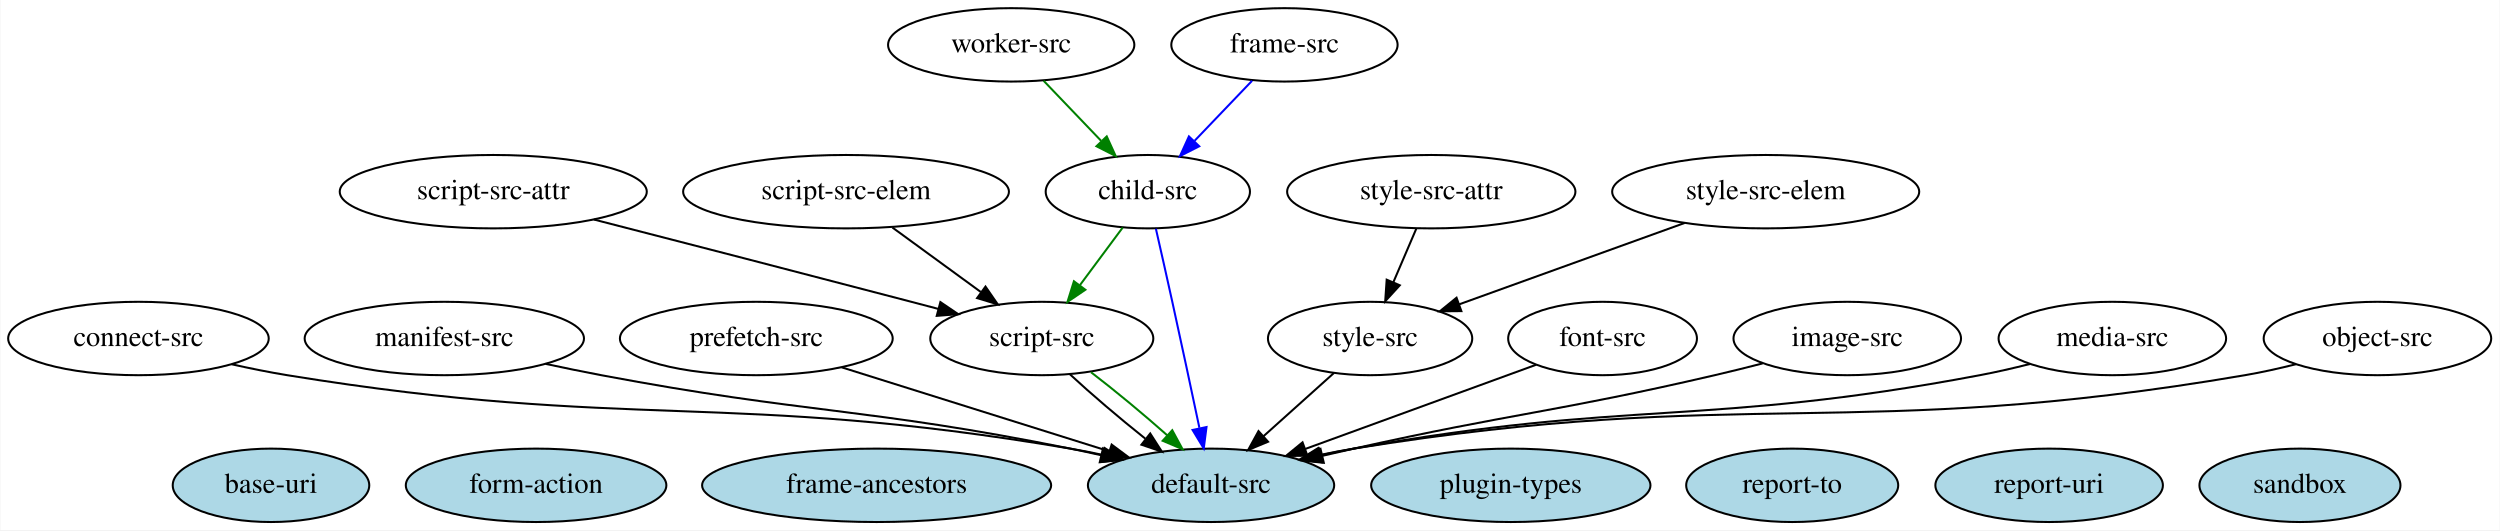
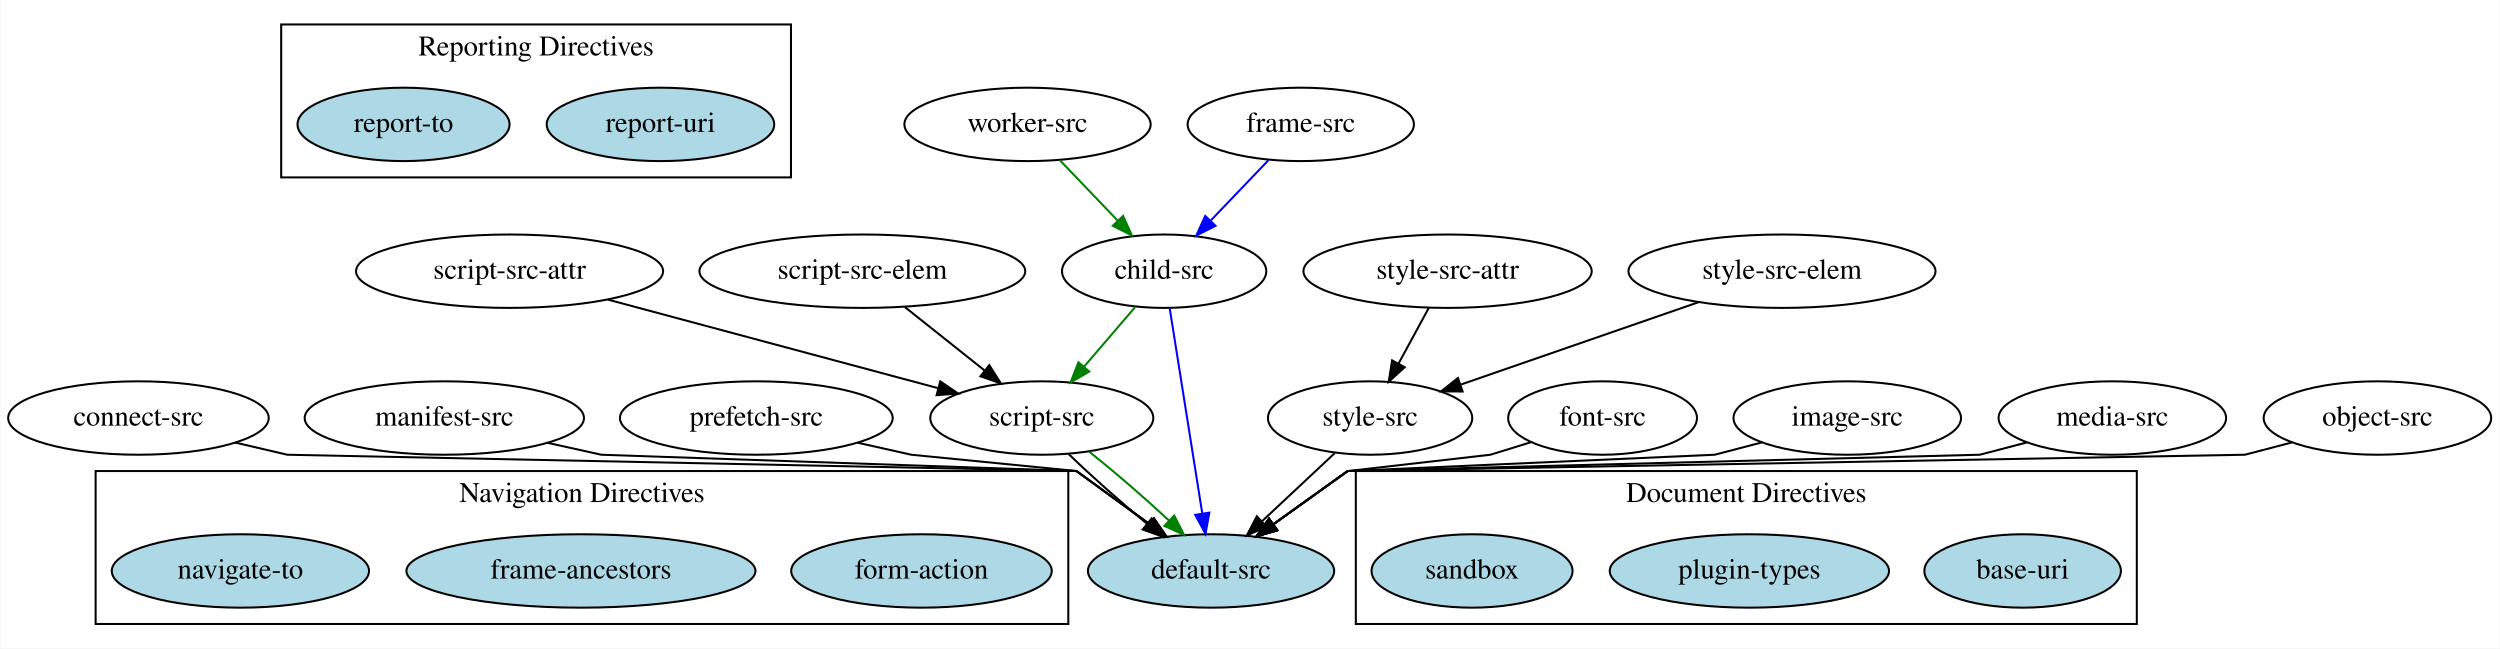
- <svg xmlns="http://www.w3.org/2000/svg" width="1226pt" height="260pt" viewBox="0.00 0.00 1225.59 260.00">
-   <g id="graph0" class="graph" transform="scale(1 1) rotate(0) translate(4 256)">
-     <polygon fill="white" stroke="transparent" points="-4,4 -4,-256 1221.59,-256 1221.59,4 -4,4" />
+ <svg xmlns="http://www.w3.org/2000/svg" width="1226pt" height="318pt" viewBox="0.00 0.00 1225.59 318.00">
+   <g id="graph0" class="graph" transform="scale(1 1) rotate(0) translate(4 314)">
+     <polygon fill="white" stroke="transparent" points="-4,4 -4,-314 1221.59,-314 1221.59,4 -4,4" />
+     <g id="clust3" class="cluster">
+       <polygon fill="none" stroke="black" points="42.69,-8 42.69,-83 519.69,-83 519.69,-8 42.69,-8" />
+       <text text-anchor="middle" x="281.19" y="-67.8" font-family="Times,serif" font-size="14.00">Navigation Directives</text>
+     </g>
+     <g id="clust4" class="cluster">
+       <polygon fill="none" stroke="black" points="660.69,-8 660.69,-83 1043.69,-83 1043.69,-8 660.69,-8" />
+       <text text-anchor="middle" x="852.19" y="-67.8" font-family="Times,serif" font-size="14.00">Document Directives</text>
+     </g>
+     <g id="clust1" class="cluster">
+       <polygon fill="none" stroke="black" points="133.69,-227 133.69,-302 383.69,-302 383.69,-227 133.69,-227" />
+       <text text-anchor="middle" x="258.69" y="-286.8" font-family="Times,serif" font-size="14.00">Reporting Directives</text>
+     </g>
    <g id="node1" class="node">
-       <ellipse fill="lightblue" stroke="black" cx="128.69" cy="-18" rx="48.19" ry="18" />
-       <text text-anchor="middle" x="128.69" y="-14.3" font-family="Times,serif" font-size="14.00">base-uri</text>
+       <ellipse fill="lightblue" stroke="black" cx="319.69" cy="-253" rx="55.79" ry="18" />
+       <text text-anchor="middle" x="319.69" y="-249.3" font-family="Times,serif" font-size="14.00">report-uri</text>
    </g>
    <g id="node2" class="node">
-       <ellipse fill="lightblue" stroke="black" cx="258.69" cy="-18" rx="63.89" ry="18" />
-       <text text-anchor="middle" x="258.69" y="-14.3" font-family="Times,serif" font-size="14.00">form-action</text>
+       <ellipse fill="lightblue" stroke="black" cx="193.69" cy="-253" rx="51.99" ry="18" />
+       <text text-anchor="middle" x="193.69" y="-249.3" font-family="Times,serif" font-size="14.00">report-to</text>
    </g>
    <g id="node3" class="node">
-       <ellipse fill="lightblue" stroke="black" cx="425.69" cy="-18" rx="85.59" ry="18" />
-       <text text-anchor="middle" x="425.69" y="-14.3" font-family="Times,serif" font-size="14.00">frame-ancestors</text>
+       <ellipse fill="lightblue" stroke="black" cx="447.69" cy="-34" rx="63.89" ry="18" />
+       <text text-anchor="middle" x="447.69" y="-30.3" font-family="Times,serif" font-size="14.00">form-action</text>
    </g>
    <g id="node4" class="node">
-       <ellipse fill="lightblue" stroke="black" cx="589.69" cy="-18" rx="60.39" ry="18" />
-       <text text-anchor="middle" x="589.69" y="-14.3" font-family="Times,serif" font-size="14.00">default-src</text>
+       <ellipse fill="lightblue" stroke="black" cx="280.69" cy="-34" rx="85.59" ry="18" />
+       <text text-anchor="middle" x="280.69" y="-30.3" font-family="Times,serif" font-size="14.00">frame-ancestors</text>
    </g>
    <g id="node5" class="node">
-       <ellipse fill="lightblue" stroke="black" cx="736.69" cy="-18" rx="68.49" ry="18" />
-       <text text-anchor="middle" x="736.69" y="-14.3" font-family="Times,serif" font-size="14.00">plugin-types</text>
+       <ellipse fill="lightblue" stroke="black" cx="113.69" cy="-34" rx="63.09" ry="18" />
+       <text text-anchor="middle" x="113.69" y="-30.3" font-family="Times,serif" font-size="14.00">navigate-to</text>
    </g>
    <g id="node6" class="node">
-       <ellipse fill="lightblue" stroke="black" cx="874.69" cy="-18" rx="51.99" ry="18" />
-       <text text-anchor="middle" x="874.69" y="-14.3" font-family="Times,serif" font-size="14.00">report-to</text>
+       <ellipse fill="lightblue" stroke="black" cx="589.69" cy="-34" rx="60.39" ry="18" />
+       <text text-anchor="middle" x="589.69" y="-30.3" font-family="Times,serif" font-size="14.00">default-src</text>
    </g>
    <g id="node7" class="node">
-       <ellipse fill="lightblue" stroke="black" cx="1000.69" cy="-18" rx="55.79" ry="18" />
-       <text text-anchor="middle" x="1000.69" y="-14.3" font-family="Times,serif" font-size="14.00">report-uri</text>
+       <ellipse fill="lightblue" stroke="black" cx="987.69" cy="-34" rx="48.19" ry="18" />
+       <text text-anchor="middle" x="987.69" y="-30.3" font-family="Times,serif" font-size="14.00">base-uri</text>
    </g>
    <g id="node8" class="node">
-       <ellipse fill="lightblue" stroke="black" cx="1123.69" cy="-18" rx="49.29" ry="18" />
-       <text text-anchor="middle" x="1123.69" y="-14.3" font-family="Times,serif" font-size="14.00">sandbox</text>
+       <ellipse fill="lightblue" stroke="black" cx="853.69" cy="-34" rx="68.49" ry="18" />
+       <text text-anchor="middle" x="853.69" y="-30.3" font-family="Times,serif" font-size="14.00">plugin-types</text>
    </g>
    <g id="node9" class="node">
-       <ellipse fill="none" stroke="black" cx="63.69" cy="-90" rx="63.89" ry="18" />
-       <text text-anchor="middle" x="63.69" y="-86.3" font-family="Times,serif" font-size="14.00">connect-src</text>
+       <ellipse fill="lightblue" stroke="black" cx="717.69" cy="-34" rx="49.29" ry="18" />
+       <text text-anchor="middle" x="717.69" y="-30.3" font-family="Times,serif" font-size="14.00">sandbox</text>
+     </g>
+     <g id="node10" class="node">
+       <ellipse fill="none" stroke="black" cx="63.69" cy="-109" rx="63.89" ry="18" />
+       <text text-anchor="middle" x="63.69" y="-105.3" font-family="Times,serif" font-size="14.00">connect-src</text>
    </g>
    <g id="edge1" class="edge">
-       <path fill="none" stroke="black" d="M109.46,-77.35C118.44,-75.34 127.83,-73.44 136.69,-72 305.89,-44.5 351.68,-64.58 520.69,-36 525.81,-35.14 531.11,-34.1 536.39,-32.96" />
-       <polygon fill="black" stroke="black" points="537.48,-36.3 546.47,-30.69 535.94,-29.47 537.48,-36.3" />
+       <path fill="none" stroke="black" d="M111.16,-96.95C125.11,-93.7 136.69,-91 136.69,-91 136.69,-91 523.69,-83 523.69,-83 523.69,-83 542.03,-69.67 559.37,-57.06" />
+       <polygon fill="black" stroke="black" points="561.69,-59.7 567.72,-50.98 557.57,-54.03 561.69,-59.7" />
    </g>
-     <g id="node10" class="node">
-       <ellipse fill="none" stroke="black" cx="213.69" cy="-90" rx="68.49" ry="18" />
-       <text text-anchor="middle" x="213.69" y="-86.3" font-family="Times,serif" font-size="14.00">manifest-src</text>
+     <g id="node11" class="node">
+       <ellipse fill="none" stroke="black" cx="213.69" cy="-109" rx="68.49" ry="18" />
+       <text text-anchor="middle" x="213.69" y="-105.3" font-family="Times,serif" font-size="14.00">manifest-src</text>
    </g>
    <g id="edge2" class="edge">
-       <path fill="none" stroke="black" d="M263.31,-77.57C272.4,-75.61 281.82,-73.67 290.69,-72 392.37,-52.84 419.26,-56.39 520.69,-36 525.63,-35.01 530.75,-33.9 535.87,-32.74" />
-       <polygon fill="black" stroke="black" points="536.71,-36.13 545.65,-30.45 535.12,-29.32 536.71,-36.13" />
+       <path fill="none" stroke="black" d="M264.2,-96.85C278.71,-93.65 290.69,-91 290.69,-91 290.69,-91 523.69,-83 523.69,-83 523.69,-83 542.03,-69.67 559.37,-57.06" />
+       <polygon fill="black" stroke="black" points="561.69,-59.7 567.72,-50.98 557.57,-54.03 561.69,-59.7" />
    </g>
-     <g id="node11" class="node">
-       <ellipse fill="none" stroke="black" cx="366.69" cy="-90" rx="66.89" ry="18" />
-       <text text-anchor="middle" x="366.69" y="-86.3" font-family="Times,serif" font-size="14.00">prefetch-src</text>
+     <g id="node12" class="node">
+       <ellipse fill="none" stroke="black" cx="366.69" cy="-109" rx="66.89" ry="18" />
+       <text text-anchor="middle" x="366.69" y="-105.3" font-family="Times,serif" font-size="14.00">prefetch-src</text>
    </g>
    <g id="edge3" class="edge">
-       <path fill="none" stroke="black" d="M408.64,-75.83C445.86,-64.15 500.29,-47.06 539.75,-34.68" />
-       <polygon fill="black" stroke="black" points="540.95,-37.97 549.44,-31.64 538.85,-31.29 540.95,-37.97" />
-     </g>
-     <g id="node12" class="node">
-       <ellipse fill="none" stroke="black" cx="237.69" cy="-162" rx="75.29" ry="18" />
-       <text text-anchor="middle" x="237.69" y="-158.3" font-family="Times,serif" font-size="14.00">script-src-attr</text>
+       <path fill="none" stroke="black" d="M416.54,-96.85C430.86,-93.65 442.69,-91 442.69,-91 442.69,-91 523.69,-83 523.69,-83 523.69,-83 542.03,-69.67 559.37,-57.06" />
+       <polygon fill="black" stroke="black" points="561.69,-59.7 567.72,-50.98 557.57,-54.03 561.69,-59.7" />
    </g>
    <g id="node13" class="node">
-       <ellipse fill="none" stroke="black" cx="506.69" cy="-90" rx="54.69" ry="18" />
-       <text text-anchor="middle" x="506.69" y="-86.3" font-family="Times,serif" font-size="14.00">script-src</text>
+       <ellipse fill="none" stroke="black" cx="245.69" cy="-181" rx="75.29" ry="18" />
+       <text text-anchor="middle" x="245.69" y="-177.3" font-family="Times,serif" font-size="14.00">script-src-attr</text>
+     </g>
+     <g id="node14" class="node">
+       <ellipse fill="none" stroke="black" cx="506.69" cy="-109" rx="54.69" ry="18" />
+       <text text-anchor="middle" x="506.69" y="-105.3" font-family="Times,serif" font-size="14.00">script-src</text>
    </g>
    <g id="edge4" class="edge">
-       <path fill="none" stroke="black" d="M287.01,-148.35C328.55,-137.67 389.53,-121.93 442.69,-108 447,-106.87 451.47,-105.69 455.95,-104.51" />
-       <polygon fill="black" stroke="black" points="456.96,-107.86 465.73,-101.92 455.17,-101.1 456.96,-107.86" />
+       <path fill="none" stroke="black" d="M293.87,-167.08C339.84,-154.75 408.85,-136.24 455.72,-123.67" />
+       <polygon fill="black" stroke="black" points="456.91,-126.97 465.67,-121 455.1,-120.21 456.91,-126.97" />
    </g>
    <g id="edge5" class="edge">
-       <path fill="none" stroke="black" d="M520.52,-72.41C530.66,-62.99 544.62,-51.09 557.41,-40.91" />
-       <polygon fill="black" stroke="black" points="559.86,-43.43 565.59,-34.51 555.55,-37.91 559.86,-43.43" />
+       <path fill="none" stroke="black" d="M519.77,-91.44C530.14,-81.33 544.79,-68.29 558.08,-57.29" />
+       <polygon fill="black" stroke="black" points="560.57,-59.77 566.12,-50.75 556.15,-54.34 560.57,-59.77" />
    </g>
    <g id="edge16" class="edge">
-       <path fill="none" stroke="green" d="M530.83,-73.46C542.7,-64.37 556.77,-52.7 568.25,-42.49" />
-       <polygon fill="green" stroke="green" points="570.67,-45.02 575.73,-35.71 565.97,-39.84 570.67,-45.02" />
+       <path fill="none" stroke="green" d="M529.93,-92.52C542.27,-82.7 557.18,-69.8 569.1,-58.71" />
+       <polygon fill="green" stroke="green" points="571.61,-61.16 576.45,-51.73 566.79,-56.08 571.61,-61.16" />
    </g>
-     <g id="node14" class="node">
-       <ellipse fill="none" stroke="black" cx="410.69" cy="-162" rx="79.89" ry="18" />
-       <text text-anchor="middle" x="410.69" y="-158.3" font-family="Times,serif" font-size="14.00">script-src-elem</text>
+     <g id="node15" class="node">
+       <ellipse fill="none" stroke="black" cx="418.69" cy="-181" rx="79.89" ry="18" />
+       <text text-anchor="middle" x="418.69" y="-177.3" font-family="Times,serif" font-size="14.00">script-src-elem</text>
    </g>
    <g id="edge6" class="edge">
-       <path fill="none" stroke="black" d="M433.45,-144.41C446.39,-134.97 462.77,-123.03 476.75,-112.83" />
-       <polygon fill="black" stroke="black" points="479.08,-115.47 485.1,-106.75 474.95,-109.81 479.08,-115.47" />
-     </g>
-     <g id="node15" class="node">
-       <ellipse fill="none" stroke="black" cx="697.69" cy="-162" rx="70.69" ry="18" />
-       <text text-anchor="middle" x="697.69" y="-158.3" font-family="Times,serif" font-size="14.00">style-src-attr</text>
+       <path fill="none" stroke="black" d="M439.55,-163.41C451.22,-154.12 465.94,-142.42 478.61,-132.34" />
+       <polygon fill="black" stroke="black" points="480.95,-134.95 486.6,-125.99 476.59,-129.47 480.95,-134.95" />
    </g>
    <g id="node16" class="node">
-       <ellipse fill="none" stroke="black" cx="667.69" cy="-90" rx="50.09" ry="18" />
-       <text text-anchor="middle" x="667.69" y="-86.3" font-family="Times,serif" font-size="14.00">style-src</text>
+       <ellipse fill="none" stroke="black" cx="705.69" cy="-181" rx="70.69" ry="18" />
+       <text text-anchor="middle" x="705.69" y="-177.3" font-family="Times,serif" font-size="14.00">style-src-attr</text>
+     </g>
+     <g id="node17" class="node">
+       <ellipse fill="none" stroke="black" cx="667.69" cy="-109" rx="50.09" ry="18" />
+       <text text-anchor="middle" x="667.69" y="-105.3" font-family="Times,serif" font-size="14.00">style-src</text>
    </g>
    <g id="edge7" class="edge">
-       <path fill="none" stroke="black" d="M690.43,-144.05C687.02,-136.09 682.87,-126.41 679.06,-117.51" />
-       <polygon fill="black" stroke="black" points="682.25,-116.09 675.1,-108.28 675.82,-118.85 682.25,-116.09" />
+       <path fill="none" stroke="black" d="M696.5,-163.05C692.06,-154.89 686.65,-144.91 681.71,-135.82" />
+       <polygon fill="black" stroke="black" points="684.66,-133.91 676.81,-126.79 678.5,-137.25 684.66,-133.91" />
    </g>
    <g id="edge8" class="edge">
-       <path fill="none" stroke="black" d="M649.99,-73.12C639.77,-63.94 626.73,-52.23 615.39,-42.06" />
-       <polygon fill="black" stroke="black" points="617.65,-39.38 607.87,-35.31 612.97,-44.59 617.65,-39.38" />
+       <path fill="none" stroke="black" d="M650.38,-91.8C639.85,-81.94 626.23,-69.19 614.56,-58.27" />
+       <polygon fill="black" stroke="black" points="616.92,-55.69 607.23,-51.41 612.14,-60.8 616.92,-55.69" />
    </g>
-     <g id="node17" class="node">
-       <ellipse fill="none" stroke="black" cx="861.69" cy="-162" rx="75.29" ry="18" />
-       <text text-anchor="middle" x="861.69" y="-158.3" font-family="Times,serif" font-size="14.00">style-src-elem</text>
+     <g id="node18" class="node">
+       <ellipse fill="none" stroke="black" cx="869.69" cy="-181" rx="75.29" ry="18" />
+       <text text-anchor="middle" x="869.69" y="-177.3" font-family="Times,serif" font-size="14.00">style-src-elem</text>
    </g>
    <g id="edge9" class="edge">
-       <path fill="none" stroke="black" d="M821.97,-146.67C789.78,-135.05 744.49,-118.71 711.31,-106.74" />
-       <polygon fill="black" stroke="black" points="712.45,-103.43 701.86,-103.33 710.08,-110.01 712.45,-103.43" />
+       <path fill="none" stroke="black" d="M828.82,-165.83C795.03,-154.13 747.13,-137.53 712.35,-125.47" />
+       <polygon fill="black" stroke="black" points="713.05,-122.01 702.46,-122.05 710.76,-128.63 713.05,-122.01" />
    </g>
-     <g id="node18" class="node">
-       <ellipse fill="none" stroke="black" cx="781.69" cy="-90" rx="46.29" ry="18" />
-       <text text-anchor="middle" x="781.69" y="-86.3" font-family="Times,serif" font-size="14.00">font-src</text>
+     <g id="node19" class="node">
+       <ellipse fill="none" stroke="black" cx="781.69" cy="-109" rx="46.29" ry="18" />
+       <text text-anchor="middle" x="781.69" y="-105.3" font-family="Times,serif" font-size="14.00">font-src</text>
    </g>
    <g id="edge10" class="edge">
-       <path fill="none" stroke="black" d="M749.12,-77.13C718.03,-65.79 670.85,-48.59 635.88,-35.84" />
-       <polygon fill="black" stroke="black" points="636.96,-32.51 626.36,-32.37 634.56,-39.08 636.96,-32.51" />
+       <path fill="none" stroke="black" d="M746.55,-97.14C735.77,-93.81 726.69,-91 726.69,-91 726.69,-91 656.69,-83 656.69,-83 656.69,-83 638.08,-69.67 620.48,-57.06" />
+       <polygon fill="black" stroke="black" points="622.17,-53.96 612,-50.98 618.1,-59.65 622.17,-53.96" />
    </g>
-     <g id="node19" class="node">
-       <ellipse fill="none" stroke="black" cx="901.69" cy="-90" rx="55.79" ry="18" />
-       <text text-anchor="middle" x="901.69" y="-86.3" font-family="Times,serif" font-size="14.00">image-src</text>
+     <g id="node20" class="node">
+       <ellipse fill="none" stroke="black" cx="901.69" cy="-109" rx="55.79" ry="18" />
+       <text text-anchor="middle" x="901.69" y="-105.3" font-family="Times,serif" font-size="14.00">image-src</text>
    </g>
    <g id="edge11" class="edge">
-       <path fill="none" stroke="black" d="M860.17,-77.78C852.39,-75.78 844.31,-73.77 836.69,-72 758.5,-53.84 738.05,-53.48 659.69,-36 654.71,-34.89 649.54,-33.7 644.36,-32.48" />
-       <polygon fill="black" stroke="black" points="644.99,-29.04 634.45,-30.13 643.37,-35.85 644.99,-29.04" />
+       <path fill="none" stroke="black" d="M859.79,-97.04C847.22,-93.75 836.69,-91 836.69,-91 836.69,-91 656.69,-83 656.69,-83 656.69,-83 638.08,-69.67 620.48,-57.06" />
+       <polygon fill="black" stroke="black" points="622.17,-53.96 612,-50.98 618.1,-59.65 622.17,-53.96" />
    </g>
-     <g id="node20" class="node">
-       <ellipse fill="none" stroke="black" cx="1031.69" cy="-90" rx="55.79" ry="18" />
-       <text text-anchor="middle" x="1031.69" y="-86.3" font-family="Times,serif" font-size="14.00">media-src</text>
+     <g id="node21" class="node">
+       <ellipse fill="none" stroke="black" cx="1031.69" cy="-109" rx="55.79" ry="18" />
+       <text text-anchor="middle" x="1031.69" y="-105.3" font-family="Times,serif" font-size="14.00">media-src</text>
    </g>
    <g id="edge12" class="edge">
-       <path fill="none" stroke="black" d="M991.32,-77.51C983.21,-75.47 974.72,-73.51 966.69,-72 831.69,-46.56 794.92,-60.26 659.69,-36 654.39,-35.05 648.88,-33.93 643.39,-32.74" />
-       <polygon fill="black" stroke="black" points="644.11,-29.31 633.58,-30.52 642.57,-36.14 644.11,-29.31" />
+       <path fill="none" stroke="black" d="M989.79,-97.04C977.22,-93.75 966.69,-91 966.69,-91 966.69,-91 656.69,-83 656.69,-83 656.69,-83 638.08,-69.67 620.48,-57.06" />
+       <polygon fill="black" stroke="black" points="622.17,-53.96 612,-50.98 618.1,-59.65 622.17,-53.96" />
    </g>
-     <g id="node21" class="node">
-       <ellipse fill="none" stroke="black" cx="1161.69" cy="-90" rx="55.79" ry="18" />
-       <text text-anchor="middle" x="1161.69" y="-86.3" font-family="Times,serif" font-size="14.00">object-src</text>
+     <g id="node22" class="node">
+       <ellipse fill="none" stroke="black" cx="1161.69" cy="-109" rx="55.79" ry="18" />
+       <text text-anchor="middle" x="1161.69" y="-105.3" font-family="Times,serif" font-size="14.00">object-src</text>
    </g>
    <g id="edge13" class="edge">
-       <path fill="none" stroke="black" d="M1121.71,-77.38C1113.49,-75.32 1104.86,-73.39 1096.69,-72 904.59,-39.22 852.08,-67.09 659.69,-36 654.29,-35.13 648.69,-34.06 643.12,-32.88" />
-       <polygon fill="black" stroke="black" points="643.69,-29.42 633.17,-30.67 642.17,-36.25 643.69,-29.42" />
-     </g>
-     <g id="node22" class="node">
-       <ellipse fill="none" stroke="black" cx="491.69" cy="-234" rx="60.39" ry="18" />
-       <text text-anchor="middle" x="491.69" y="-230.3" font-family="Times,serif" font-size="14.00">worker-src</text>
+       <path fill="none" stroke="black" d="M1119.79,-97.04C1107.22,-93.75 1096.69,-91 1096.69,-91 1096.69,-91 656.69,-83 656.69,-83 656.69,-83 638.08,-69.67 620.48,-57.06" />
+       <polygon fill="black" stroke="black" points="622.17,-53.96 612,-50.98 618.1,-59.65 622.17,-53.96" />
    </g>
    <g id="node23" class="node">
-       <ellipse fill="none" stroke="black" cx="558.69" cy="-162" rx="50.09" ry="18" />
-       <text text-anchor="middle" x="558.69" y="-158.3" font-family="Times,serif" font-size="14.00">child-src</text>
+       <ellipse fill="none" stroke="black" cx="499.69" cy="-253" rx="60.39" ry="18" />
+       <text text-anchor="middle" x="499.69" y="-249.3" font-family="Times,serif" font-size="14.00">worker-src</text>
+     </g>
+     <g id="node24" class="node">
+       <ellipse fill="none" stroke="black" cx="566.69" cy="-181" rx="50.09" ry="18" />
+       <text text-anchor="middle" x="566.69" y="-177.3" font-family="Times,serif" font-size="14.00">child-src</text>
    </g>
    <g id="edge14" class="edge">
-       <path fill="none" stroke="green" d="M507.57,-216.41C516,-207.61 526.51,-196.63 535.8,-186.92" />
-       <polygon fill="green" stroke="green" points="538.54,-189.11 542.93,-179.47 533.49,-184.27 538.54,-189.11" />
+       <path fill="none" stroke="green" d="M515.57,-235.41C524,-226.61 534.51,-215.63 543.8,-205.92" />
+       <polygon fill="green" stroke="green" points="546.54,-208.11 550.93,-198.47 541.49,-203.27 546.54,-208.11" />
    </g>
    <g id="edge18" class="edge">
-       <path fill="none" stroke="blue" d="M562.64,-143.83C565.01,-133.46 568.06,-119.98 570.69,-108 575.25,-87.3 580.25,-63.85 583.97,-46.22" />
-       <polygon fill="blue" stroke="blue" points="587.47,-46.58 586.11,-36.08 580.63,-45.14 587.47,-46.58" />
+       <path fill="none" stroke="blue" d="M569.42,-162.8C573.37,-137.94 580.69,-91.74 585.38,-62.23" />
+       <polygon fill="blue" stroke="blue" points="588.86,-62.61 586.97,-52.18 581.95,-61.51 588.86,-62.61" />
    </g>
    <g id="edge15" class="edge">
-       <path fill="none" stroke="green" d="M546.37,-144.41C540.12,-135.99 532.39,-125.58 525.41,-116.2" />
-       <polygon fill="green" stroke="green" points="528.06,-113.9 519.29,-107.96 522.44,-118.07 528.06,-113.9" />
+       <path fill="none" stroke="green" d="M552.48,-163.41C545,-154.69 535.7,-143.85 527.44,-134.21" />
+       <polygon fill="green" stroke="green" points="529.98,-131.78 520.81,-126.47 524.66,-136.34 529.98,-131.78" />
    </g>
-     <g id="node24" class="node">
-       <ellipse fill="none" stroke="black" cx="625.69" cy="-234" rx="55.49" ry="18" />
-       <text text-anchor="middle" x="625.69" y="-230.3" font-family="Times,serif" font-size="14.00">frame-src</text>
+     <g id="node25" class="node">
+       <ellipse fill="none" stroke="black" cx="633.69" cy="-253" rx="55.49" ry="18" />
+       <text text-anchor="middle" x="633.69" y="-249.3" font-family="Times,serif" font-size="14.00">frame-src</text>
    </g>
    <g id="edge17" class="edge">
-       <path fill="none" stroke="blue" d="M609.82,-216.41C601.39,-207.61 590.88,-196.63 581.59,-186.92" />
-       <polygon fill="blue" stroke="blue" points="583.9,-184.27 574.46,-179.47 578.84,-189.11 583.9,-184.27" />
+       <path fill="none" stroke="blue" d="M617.82,-235.41C609.39,-226.61 598.88,-215.63 589.59,-205.92" />
+       <polygon fill="blue" stroke="blue" points="591.9,-203.27 582.46,-198.47 586.84,-208.11 591.9,-203.27" />
    </g>
  </g>
</svg>
